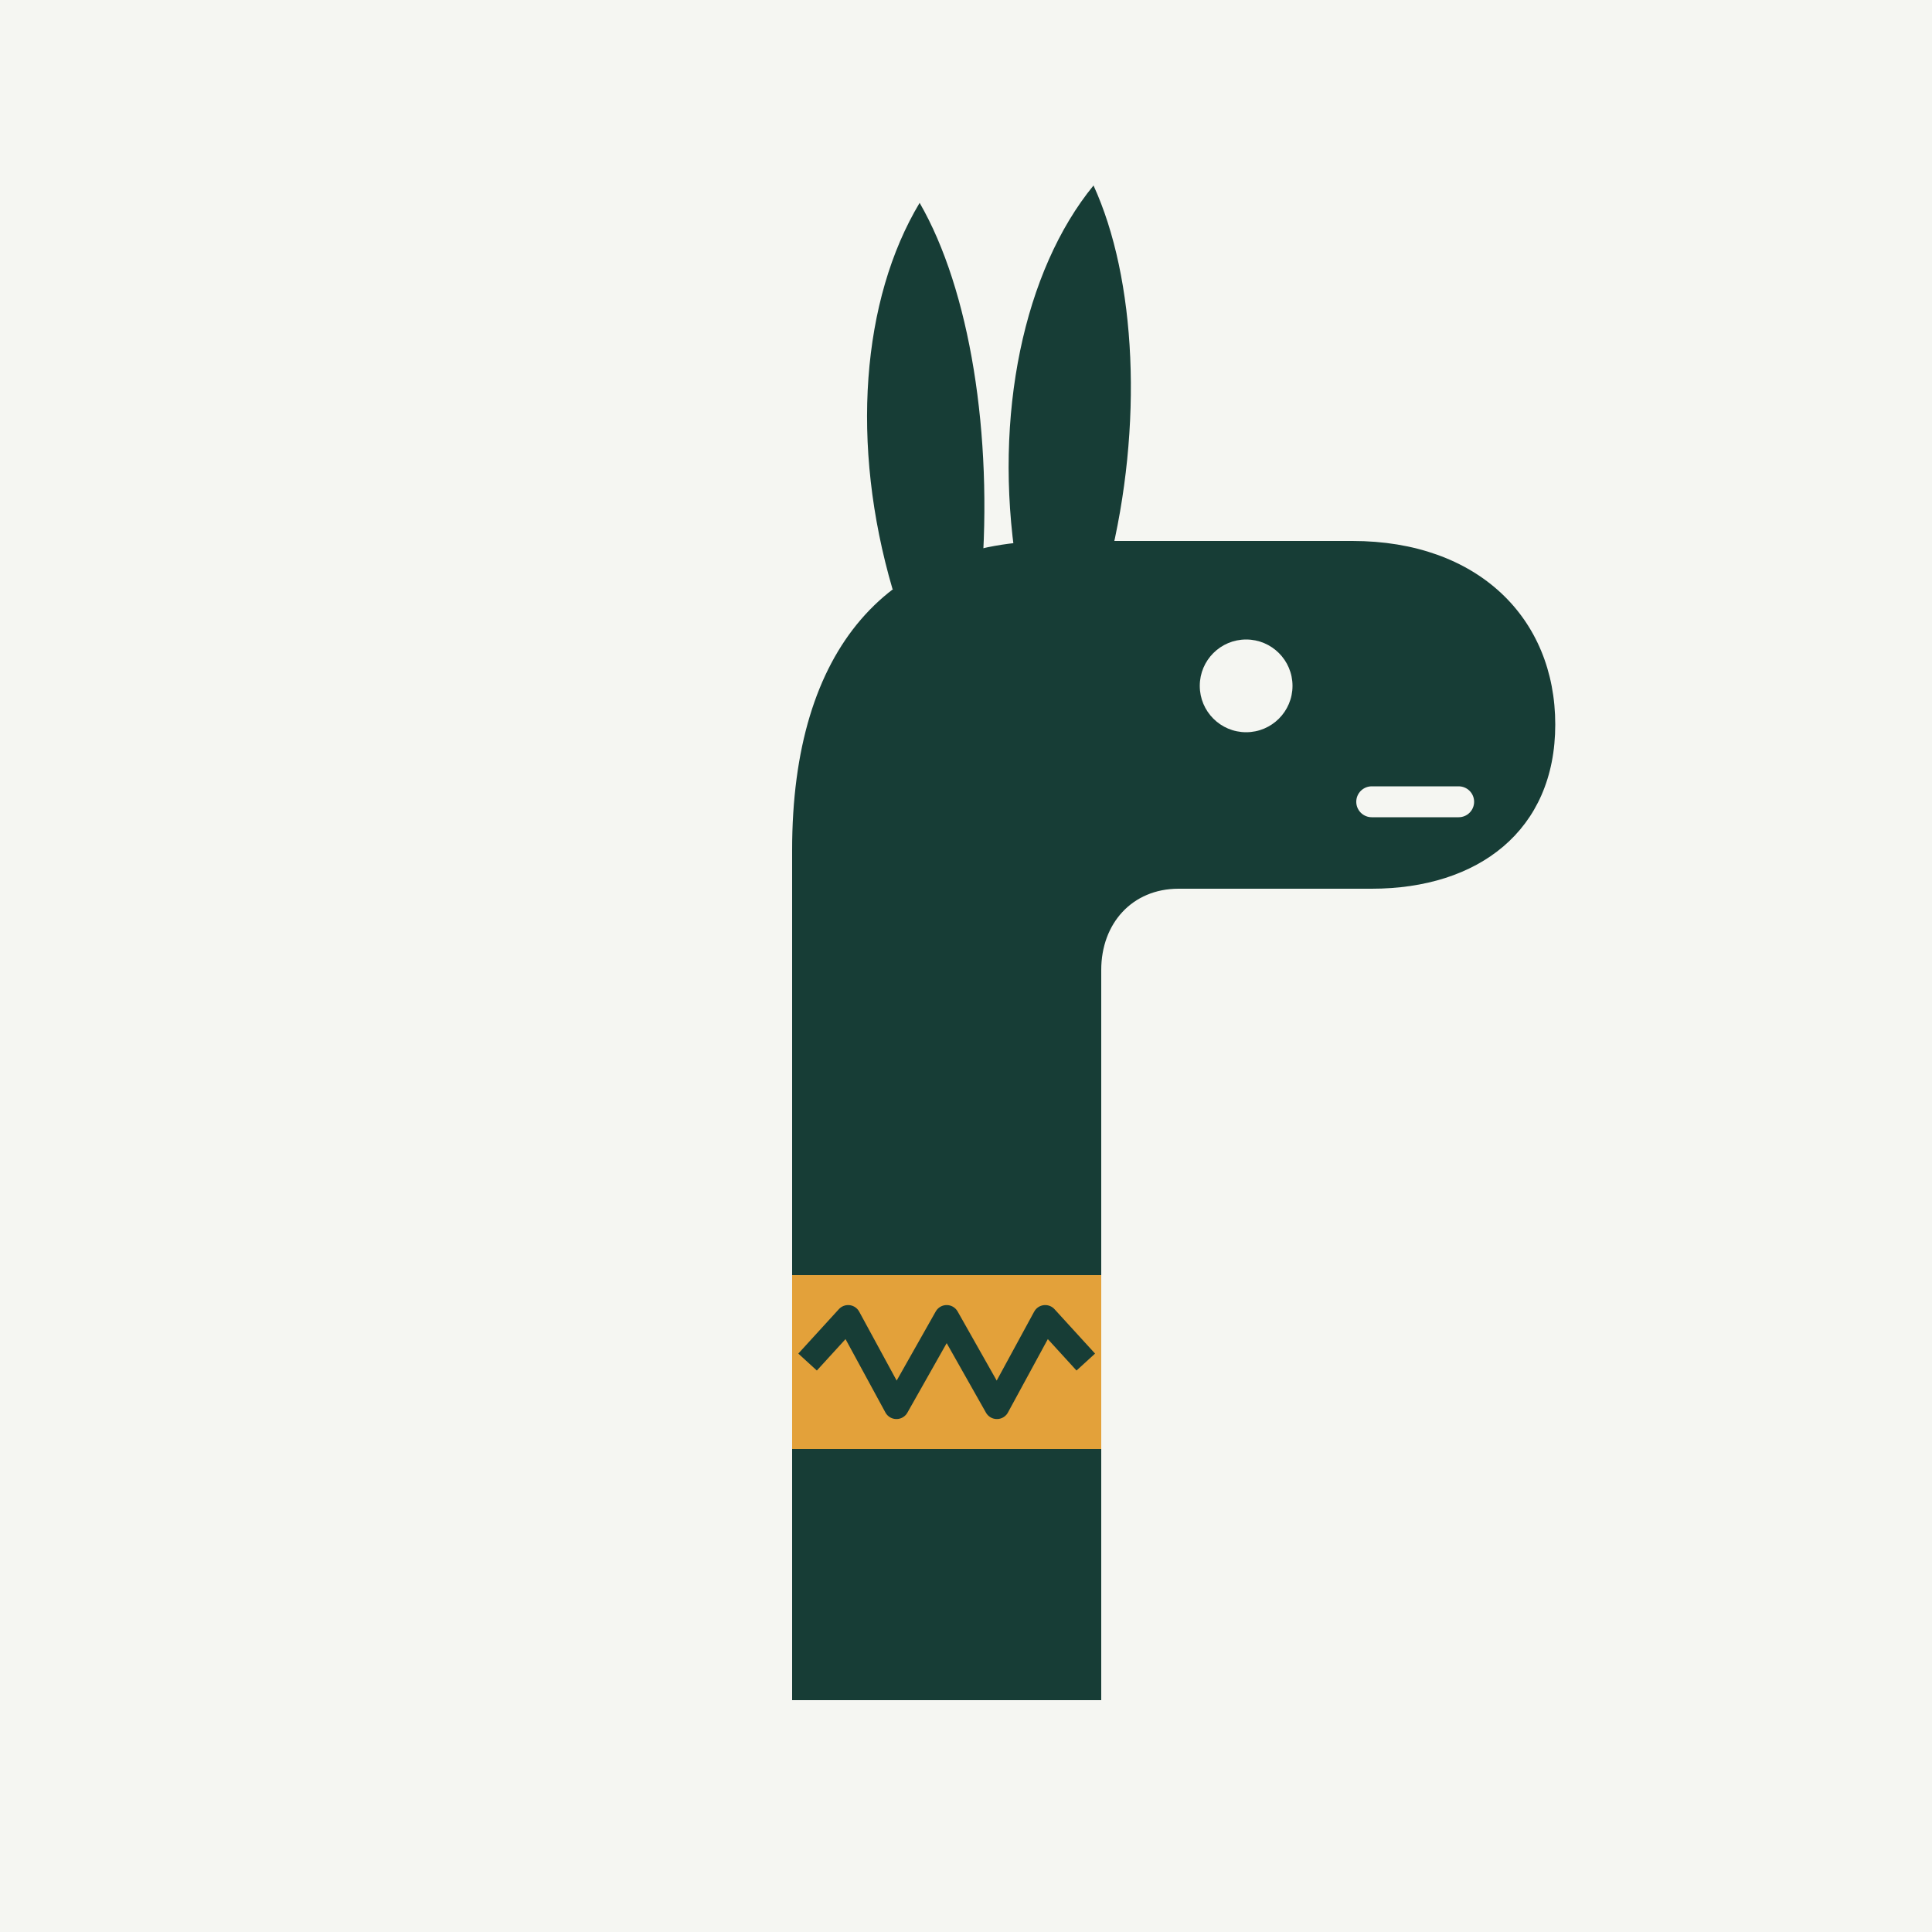
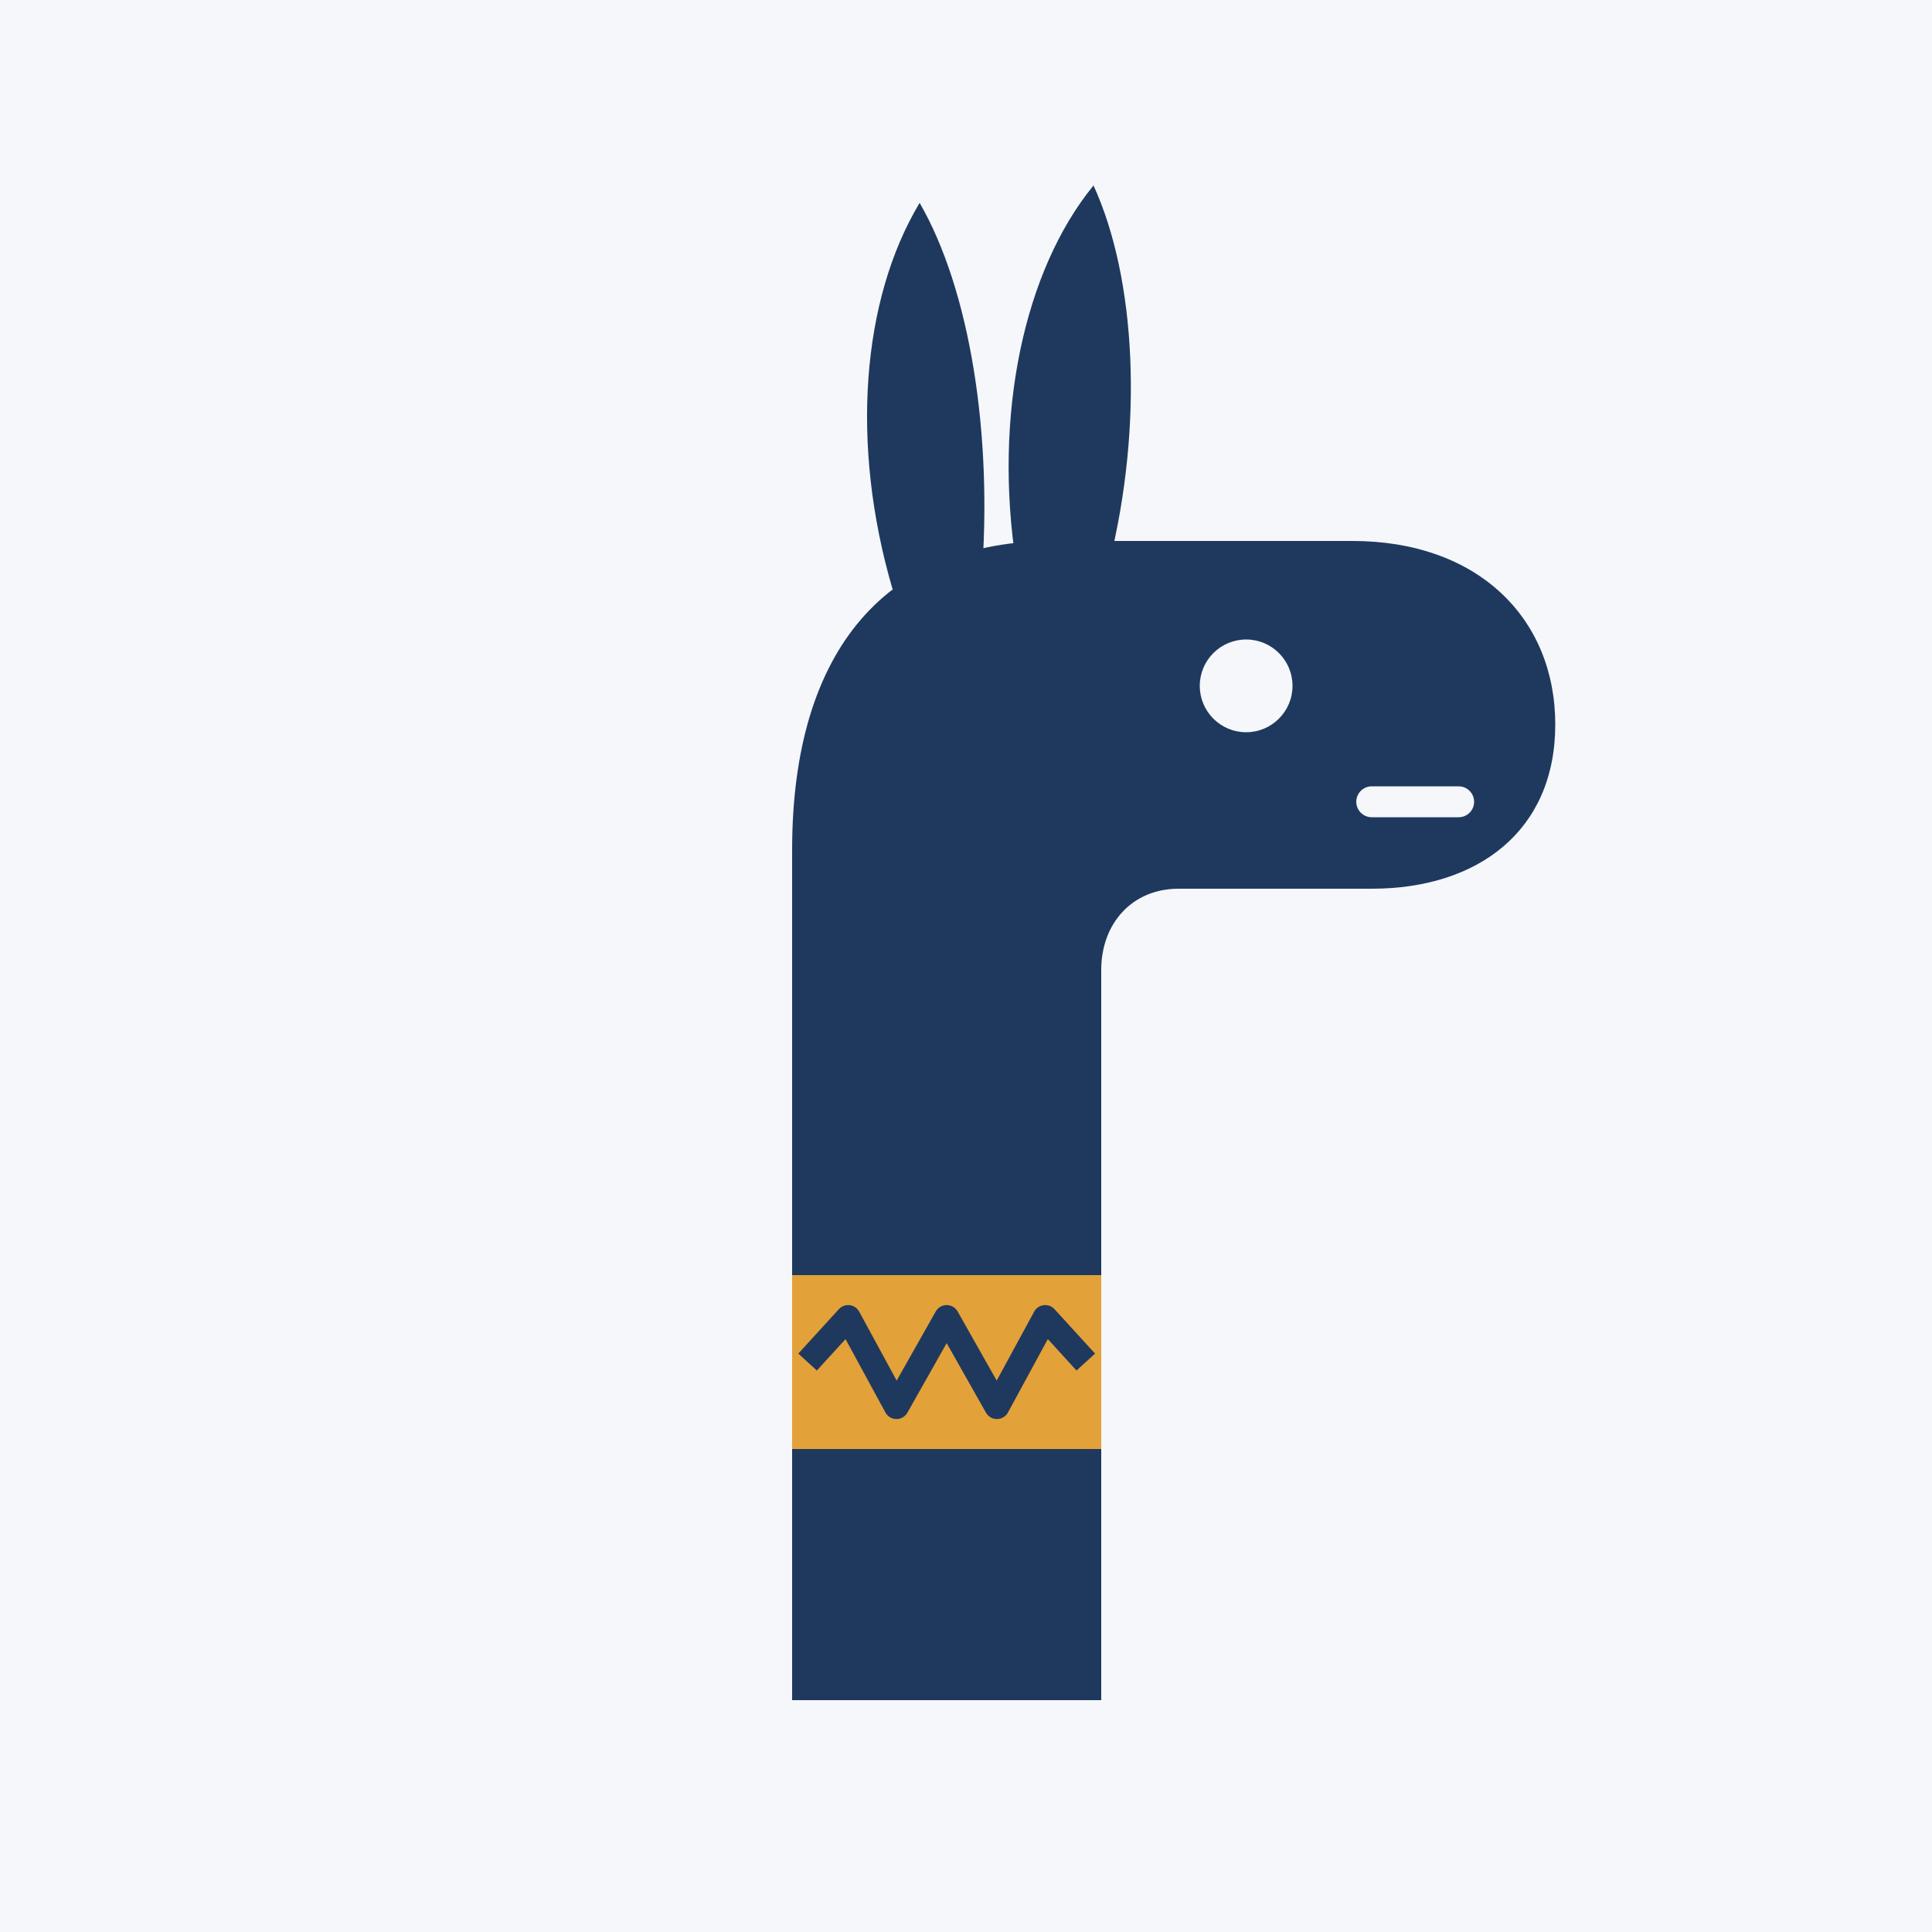
<svg xmlns="http://www.w3.org/2000/svg" viewBox="0 0 100 100" width="100" height="100">
-   <rect width="100" height="100" fill="#F5F6F2" />
+   <rect width="100" height="100" fill="#F5F7FA" />
  <g transform="translate(0 0) scale(1.0)">
    <clipPath id="fs85793">
      <rect width="100" height="88" />
    </clipPath>
    <g clip-path="url(#fs85793)" transform="translate(9 0)">
-       <path d="M37.2 30.5 C35 23 35.6 15.5 38.6 10.5 C41.2 15 42.4 22.5 41.8 30 Z" fill="#173D36" />
-       <path d="M43.6 29.2 C42.4 21.5 44 14 47.6 9.6 C49.8 14.4 50.2 22 48.4 29.2 Z" fill="#173D36" />
-       <path d="M32 100 L32 44 C32 33.5 37 28 45.5 28 L61 28 C67.5 28 71.5 32 71.5 37.5 C71.5 43 67.5 46 62 46 L52 46 C49.6 46 48 47.8 48 50.2 L48 100 Z" fill="#173D36" />
-       <circle cx="55.5" cy="35.5" r="2.4" fill="#F5F6F2" />
-       <path d="M62 41.5 L66.5 41.5" stroke="#F5F6F2" stroke-width="1.6" stroke-linecap="round" />
+       <path d="M37.2 30.5 C35 23 35.6 15.5 38.6 10.5 C41.2 15 42.4 22.5 41.8 30 Z" fill="#1F395E" />
+       <path d="M43.6 29.2 C42.4 21.5 44 14 47.6 9.6 C49.8 14.4 50.2 22 48.4 29.2 Z" fill="#1F395E" />
+       <path d="M32 100 L32 44 C32 33.5 37 28 45.5 28 L61 28 C67.5 28 71.5 32 71.5 37.5 C71.5 43 67.5 46 62 46 L52 46 C49.6 46 48 47.8 48 50.2 L48 100 Z" fill="#1F395E" />
+       <circle cx="55.5" cy="35.5" r="2.4" fill="#F5F7FA" />
+       <path d="M62 41.5 L66.5 41.5" stroke="#F5F7FA" stroke-width="1.6" stroke-linecap="round" />
      <rect x="32" y="66" width="16" height="9" fill="#E3A13A" />
-       <path d="M32.8 70.5 L34.9 68.2 L37.4 72.8 L40 68.2 L42.6 72.8 L45.1 68.2 L47.2 70.5" fill="none" stroke="#173D36" stroke-width="1.3" stroke-linejoin="round" />
+       <path d="M32.8 70.5 L34.9 68.2 L37.4 72.8 L40 68.2 L42.6 72.8 L45.1 68.2 L47.2 70.5" fill="none" stroke="#1F395E" stroke-width="1.3" stroke-linejoin="round" />
    </g>
  </g>
</svg>
